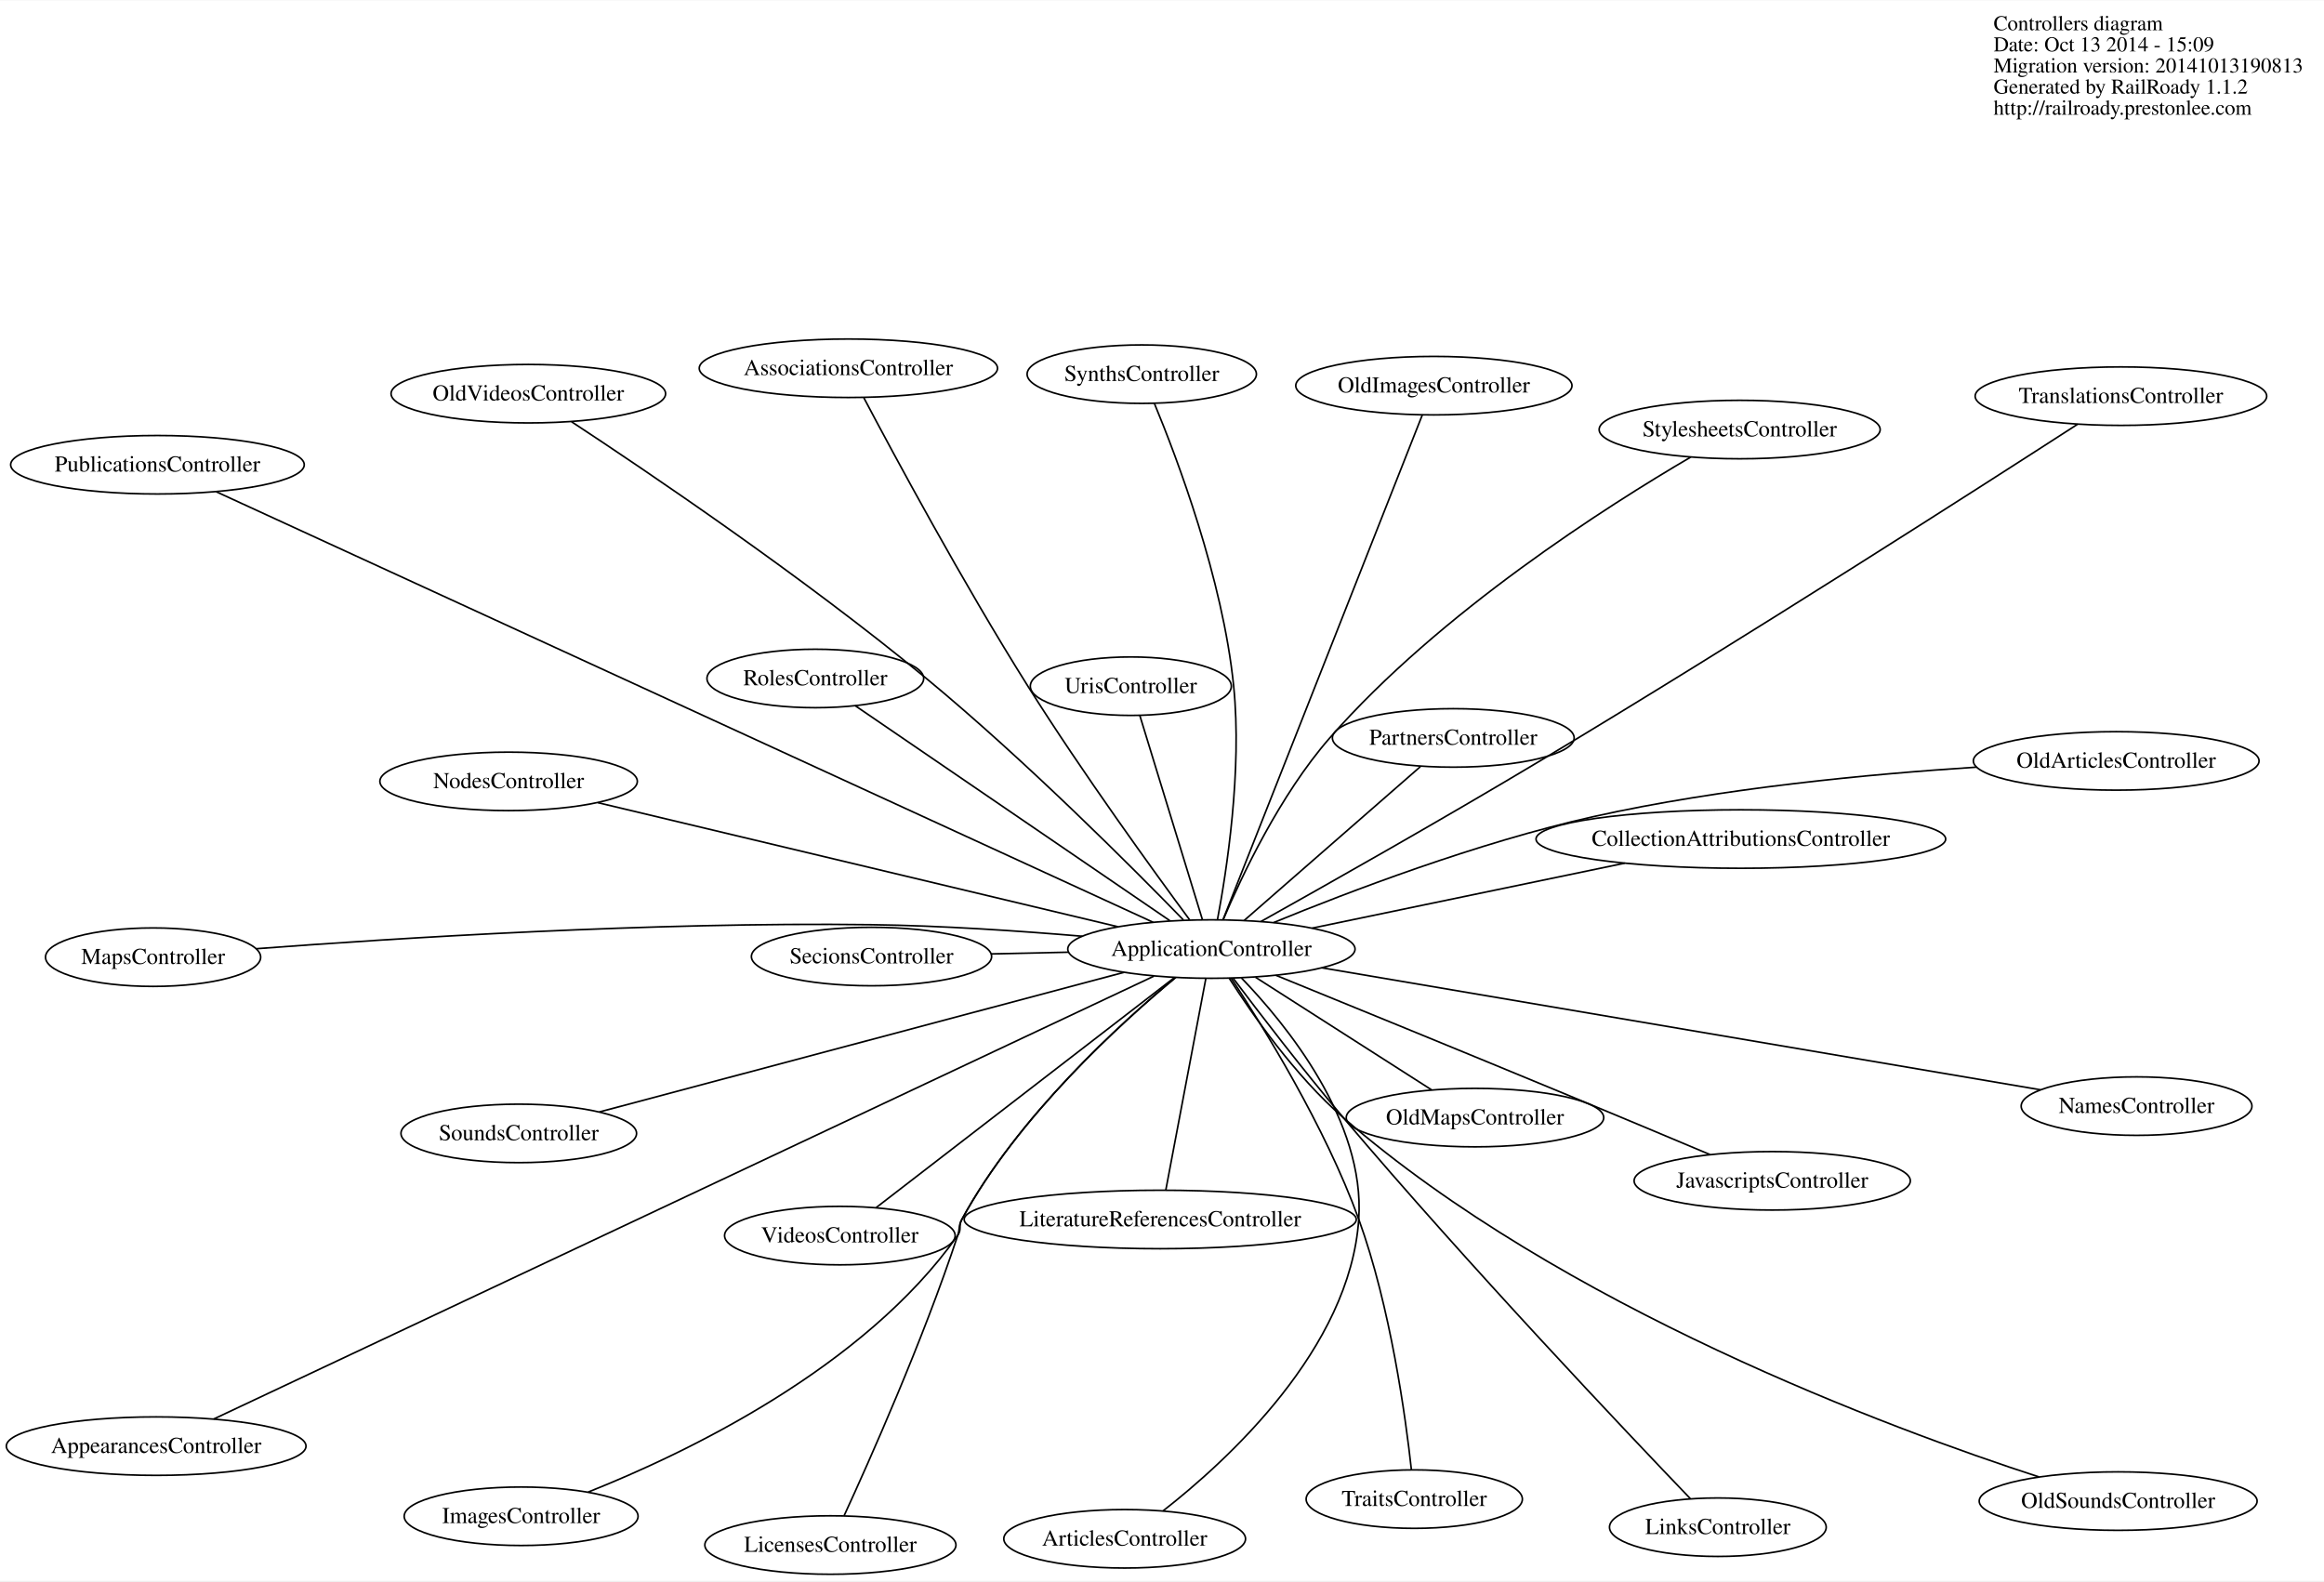
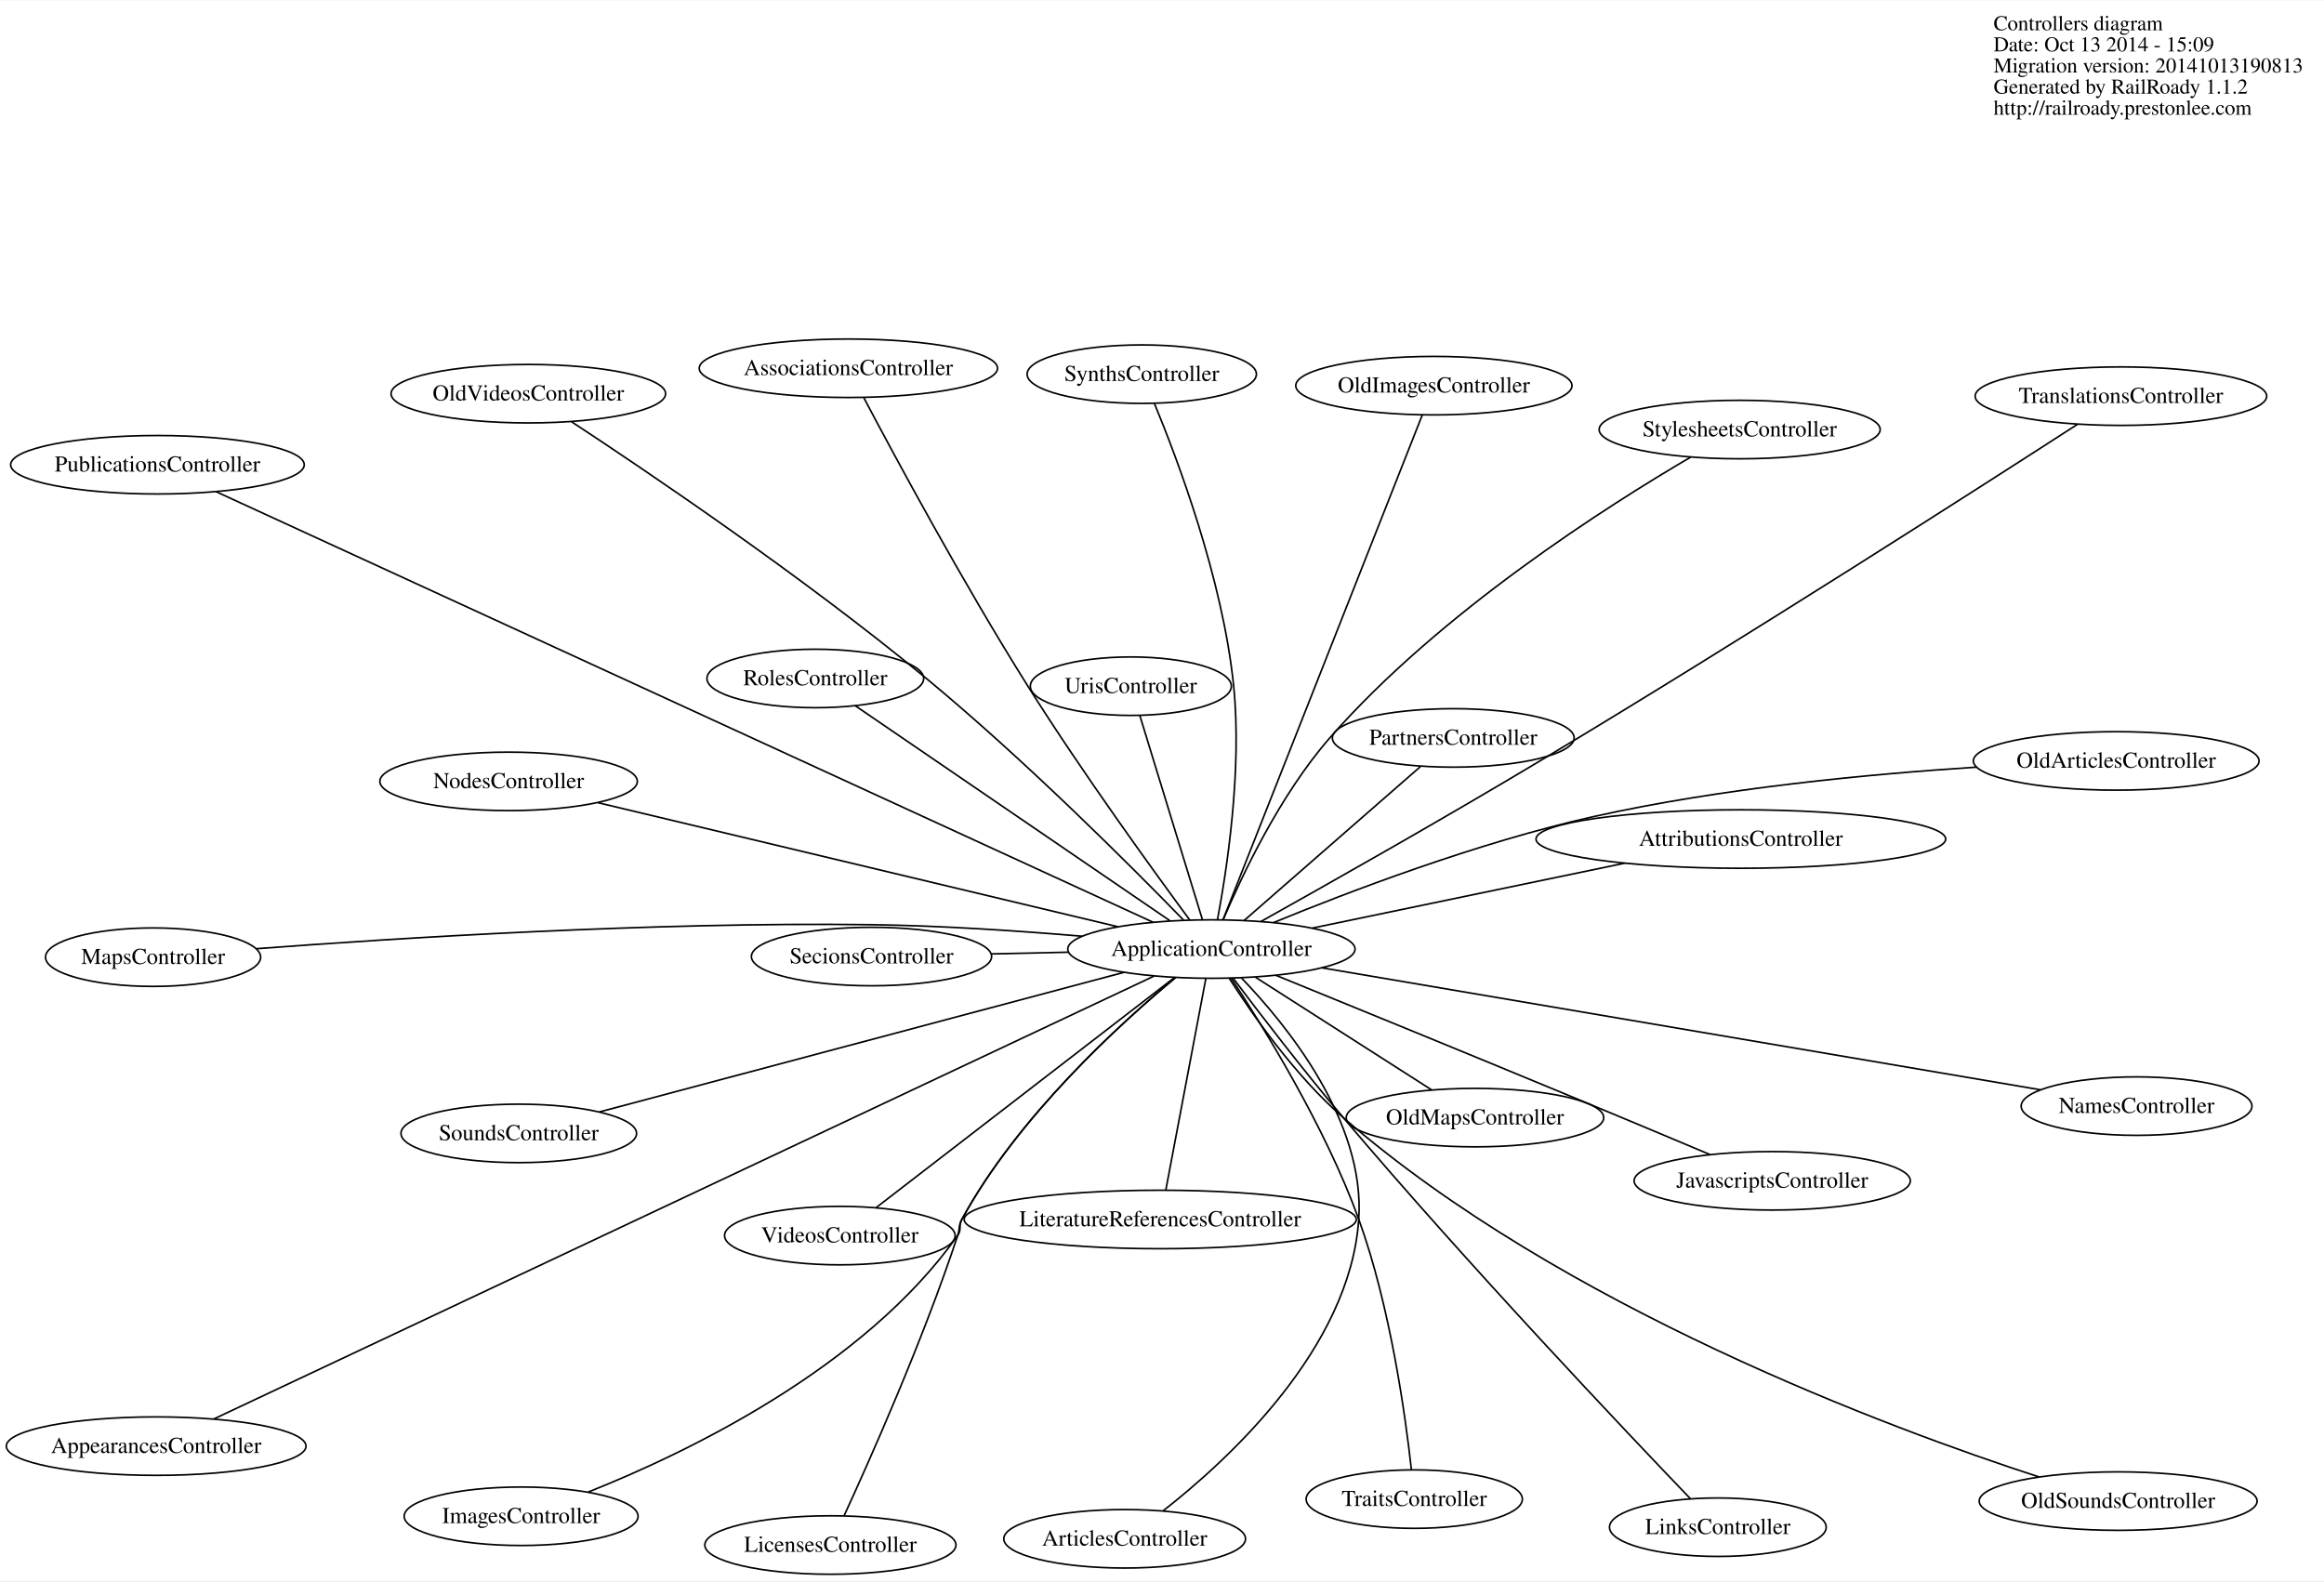
<svg xmlns="http://www.w3.org/2000/svg" width="1430pt" height="973pt" viewBox="0.00 0.00 1430.45 972.86">
  <g id="graph0" class="graph" transform="scale(1 1) rotate(0) translate(732.76 563.5)">
    <polygon fill="white" stroke="none" points="-732.76,409.364 -732.76,-563.5 697.688,-563.5 697.688,409.364 -732.76,409.364" />
    <g id="node1" class="node">
      <text text-anchor="start" x="494.312" y="-545.1" font-family="Times,serif" font-size="13.00">Controllers diagram</text>
      <text text-anchor="start" x="494.312" y="-532.1" font-family="Times,serif" font-size="13.00">Date: Oct 13 2014 - 15:09</text>
      <text text-anchor="start" x="494.312" y="-519.1" font-family="Times,serif" font-size="13.00">Migration version: 20141013190813</text>
      <text text-anchor="start" x="494.312" y="-506.1" font-family="Times,serif" font-size="13.00">Generated by RailRoady 1.1.2</text>
      <text text-anchor="start" x="494.312" y="-493.1" font-family="Times,serif" font-size="13.00">http://railroady.prestonlee.com</text>
    </g>
    <g id="node2" class="node">
      <ellipse fill="none" stroke="black" cx="-636.639" cy="326.489" rx="92.241" ry="18" />
      <text text-anchor="middle" x="-636.639" y="330.689" font-family="Times,serif" font-size="14.00">AppearancesController</text>
    </g>
    <g id="node3" class="node">
      <ellipse fill="none" stroke="black" cx="12.882" cy="20.5" rx="88.417" ry="18" />
      <text text-anchor="middle" x="12.882" y="24.7" font-family="Times,serif" font-size="14.00">ApplicationController</text>
    </g>
    <g id="edge1" class="edge">
      <path fill="none" stroke="black" d="M-22.5,37.169C-135.671,90.484 -488.008,256.469 -601.225,309.805" />
    </g>
    <g id="node4" class="node">
      <ellipse fill="none" stroke="black" cx="-40.514" cy="383.533" rx="74.402" ry="18" />
      <text text-anchor="middle" x="-40.514" y="387.733" font-family="Times,serif" font-size="14.00">ArticlesController</text>
    </g>
    <g id="edge2" class="edge">
      <path fill="none" stroke="black" d="M31.321,38.239C58.98,66.933 107.585,126.435 103.565,186.814 98.264,266.436 22.653,335.459 -16.852,366.322" />
    </g>
    <g id="node5" class="node">
      <ellipse fill="none" stroke="black" cx="-210.571" cy="-337.034" rx="91.808" ry="18" />
      <text text-anchor="middle" x="-210.571" y="-332.834" font-family="Times,serif" font-size="14.00">AssociationsController</text>
    </g>
    <g id="edge3" class="edge">
      <path fill="none" stroke="black" d="M-0.565,2.455C-22.337,-27.022 -66.266,-87.597 -100.003,-141.204 -140.139,-204.978 -182.602,-283.897 -201.07,-318.878" />
    </g>
    <g id="node6" class="node">
      <ellipse fill="none" stroke="black" cx="338.753" cy="-47.229" rx="126.087" ry="18" />
-       <text text-anchor="middle" x="338.753" y="-43.029" font-family="Times,serif" font-size="14.00">CollectionAttributionsController</text>
+       <text text-anchor="middle" x="338.753" y="-43.029" font-family="Times,serif" font-size="14.00">AttributionsController</text>
    </g>
    <g id="edge4" class="edge">
      <path fill="none" stroke="black" d="M74.943,7.602C129.789,-3.798 209.774,-20.422 267.279,-32.373" />
    </g>
    <g id="node7" class="node">
      <ellipse fill="none" stroke="black" cx="-419.702" cy="-82.725" rx="79.239" ry="18" />
      <text text-anchor="middle" x="-419.702" y="-78.525" font-family="Times,serif" font-size="14.00">NodesController</text>
    </g>
    <g id="edge5" class="edge">
      <path fill="none" stroke="black" d="M-44.562,6.793C-128.219,-13.17 -282.534,-49.993 -364.757,-69.614" />
    </g>
    <g id="node8" class="node">
      <ellipse fill="none" stroke="black" cx="-412.002" cy="369.657" rx="71.988" ry="18" />
      <text text-anchor="middle" x="-412.002" y="373.857" font-family="Times,serif" font-size="14.00">ImagesController</text>
    </g>
    <g id="edge6" class="edge">
      <path fill="none" stroke="black" d="M-9.116,37.97C-42.713,65.859 -106.513,123.789 -140.815,187.112 -142.91,190.979 -140.708,193.111 -143.242,196.704 -200.963,278.551 -310.898,330.962 -370.723,354.757" />
    </g>
    <g id="node9" class="node">
      <ellipse fill="none" stroke="black" cx="358.067" cy="163.169" rx="85.019" ry="18" />
      <text text-anchor="middle" x="358.067" y="167.369" font-family="Times,serif" font-size="14.00">JavascriptsController</text>
    </g>
    <g id="edge7" class="edge">
      <path fill="none" stroke="black" d="M52.515,36.63C96.443,54.535 169.371,84.338 232.048,110.323 261.524,122.543 294.813,136.51 319.772,147.015" />
    </g>
    <g id="node10" class="node">
      <ellipse fill="none" stroke="black" cx="-221.641" cy="387.364" rx="77.292" ry="18" />
      <text text-anchor="middle" x="-221.641" y="391.564" font-family="Times,serif" font-size="14.00">LicensesController</text>
    </g>
    <g id="edge8" class="edge">
      <path fill="none" stroke="black" d="M-9.116,37.97C-42.713,65.859 -106.513,123.789 -140.815,187.112 -142.91,190.979 -141.863,192.529 -143.242,196.704 -164.678,261.615 -197.769,335.799 -213.191,369.285" />
    </g>
    <g id="node11" class="node">
      <ellipse fill="none" stroke="black" cx="324.6" cy="376.397" rx="66.701" ry="18" />
      <text text-anchor="middle" x="324.6" y="380.597" font-family="Times,serif" font-size="14.00">LinksController</text>
    </g>
    <g id="edge9" class="edge">
      <path fill="none" stroke="black" d="M26.278,38.474C42.061,59.449 69.29,95.006 94.136,124.367 170.927,215.114 268.801,318.311 307.629,358.792" />
    </g>
    <g id="node12" class="node">
      <ellipse fill="none" stroke="black" cx="-18.625" cy="186.963" rx="120.688" ry="18" />
      <text text-anchor="middle" x="-18.625" y="191.163" font-family="Times,serif" font-size="14.00">LiteratureReferencesController</text>
    </g>
    <g id="edge10" class="edge">
      <path fill="none" stroke="black" d="M9.45,38.632C3.39,70.652 -9.14,136.849 -15.197,168.854" />
    </g>
    <g id="node13" class="node">
      <ellipse fill="none" stroke="black" cx="-638.537" cy="25.494" rx="66.217" ry="18" />
      <text text-anchor="middle" x="-638.537" y="29.694" font-family="Times,serif" font-size="14.00">MapsController</text>
    </g>
    <g id="edge11" class="edge">
      <path fill="none" stroke="black" d="M-66.527,12.619C-105.596,9.301 -153.418,6.071 -196.398,5.504 -331.238,3.728 -488.994,13.782 -574.875,20.28" />
    </g>
    <g id="node14" class="node">
      <ellipse fill="none" stroke="black" cx="582.317" cy="117.179" rx="71.027" ry="18" />
      <text text-anchor="middle" x="582.317" y="121.379" font-family="Times,serif" font-size="14.00">NamesController</text>
    </g>
    <g id="edge12" class="edge">
      <path fill="none" stroke="black" d="M80.722,32.018C193.229,51.12 416.559,89.037 523.097,107.125" />
    </g>
    <g id="node15" class="node">
      <ellipse fill="none" stroke="black" cx="569.786" cy="-95.322" rx="87.933" ry="18" />
      <text text-anchor="middle" x="569.786" y="-91.122" font-family="Times,serif" font-size="14.00">OldArticlesController</text>
    </g>
    <g id="edge13" class="edge">
      <path fill="none" stroke="black" d="M51.199,4.177C97.098,-14.659 176.735,-45.078 247.983,-61.009 326.803,-78.633 418.572,-87.283 483.895,-91.481" />
    </g>
    <g id="node16" class="node">
      <ellipse fill="none" stroke="black" cx="149.804" cy="-326.32" rx="85.019" ry="18" />
      <text text-anchor="middle" x="149.804" y="-322.12" font-family="Times,serif" font-size="14.00">OldImagesController</text>
    </g>
    <g id="edge14" class="edge">
      <path fill="none" stroke="black" d="M20.051,2.342C43.712,-57.59 119.149,-248.673 142.706,-308.342" />
    </g>
    <g id="node17" class="node">
      <ellipse fill="none" stroke="black" cx="175.108" cy="124.259" rx="79.247" ry="18" />
      <text text-anchor="middle" x="175.108" y="128.459" font-family="Times,serif" font-size="14.00">OldMapsController</text>
    </g>
    <g id="edge15" class="edge">
      <path fill="none" stroke="black" d="M40.035,37.867C70.162,57.136 118.463,88.029 148.406,107.18" />
    </g>
    <g id="node18" class="node">
      <ellipse fill="none" stroke="black" cx="570.991" cy="360.324" rx="85.538" ry="18" />
      <text text-anchor="middle" x="570.991" y="364.524" font-family="Times,serif" font-size="14.00">OldSoundsController</text>
    </g>
    <g id="edge16" class="edge">
      <path fill="none" stroke="black" d="M23.778,38.376C37.935,60.546 64.389,98.564 94.136,124.367 228.453,240.878 430.399,315.585 522.32,345.478" />
    </g>
    <g id="node19" class="node">
      <ellipse fill="none" stroke="black" cx="-407.566" cy="-321.371" rx="84.498" ry="18" />
      <text text-anchor="middle" x="-407.566" y="-317.171" font-family="Times,serif" font-size="14.00">OldVideosController</text>
    </g>
    <g id="edge17" class="edge">
      <path fill="none" stroke="black" d="M-4.318,2.618C-34.94,-28.858 -101.458,-95.608 -162.72,-146.191 -238.493,-208.754 -335.021,-273.903 -380.956,-304.1" />
    </g>
    <g id="node20" class="node">
      <ellipse fill="none" stroke="black" cx="-635.846" cy="-277.634" rx="90.364" ry="18" />
      <text text-anchor="middle" x="-635.846" y="-273.434" font-family="Times,serif" font-size="14.00">PublicationsController</text>
    </g>
    <g id="edge18" class="edge">
      <path fill="none" stroke="black" d="M-22.92,4.047C-136.208,-48.017 -486.067,-208.8 -599.755,-261.048" />
    </g>
    <g id="node21" class="node">
      <ellipse fill="none" stroke="black" cx="-230.92" cy="-146.074" rx="66.701" ry="18" />
      <text text-anchor="middle" x="-230.92" y="-141.874" font-family="Times,serif" font-size="14.00">RolesController</text>
    </g>
    <g id="edge19" class="edge">
      <path fill="none" stroke="black" d="M-12.748,2.989C-59.939,-29.254 -159.978,-97.604 -206.358,-129.293" />
    </g>
    <g id="node22" class="node">
      <ellipse fill="none" stroke="black" cx="-196.336" cy="25.104" rx="73.934" ry="18" />
      <text text-anchor="middle" x="-196.336" y="29.304" font-family="Times,serif" font-size="14.00">SecionsController</text>
    </g>
    <g id="edge20" class="edge">
      <path fill="none" stroke="black" d="M-74.936,22.433C-90.815,22.782 -107.224,23.143 -122.648,23.483" />
    </g>
    <g id="node23" class="node">
      <ellipse fill="none" stroke="black" cx="-413.451" cy="133.976" rx="72.507" ry="18" />
      <text text-anchor="middle" x="-413.451" y="138.176" font-family="Times,serif" font-size="14.00">SoundsController</text>
    </g>
    <g id="edge21" class="edge">
      <path fill="none" stroke="black" d="M-41.113,34.872C-124.465,57.057 -283.251,99.321 -363.855,120.775" />
    </g>
    <g id="node24" class="node">
      <ellipse fill="none" stroke="black" cx="161.748" cy="-109.474" rx="74.41" ry="18" />
      <text text-anchor="middle" x="161.748" y="-105.274" font-family="Times,serif" font-size="14.00">PartnersController</text>
    </g>
    <g id="edge22" class="edge">
      <path fill="none" stroke="black" d="M32.959,2.971C61.371,-21.835 113.016,-66.927 141.514,-91.808" />
    </g>
    <g id="node25" class="node">
      <ellipse fill="none" stroke="black" cx="338.017" cy="-299.3" rx="86.496" ry="18" />
      <text text-anchor="middle" x="338.017" y="-295.1" font-family="Times,serif" font-size="14.00">StylesheetsController</text>
    </g>
    <g id="edge23" class="edge">
      <path fill="none" stroke="black" d="M20.226,2.213C31.511,-24.383 55.065,-74.378 85.693,-109.422 153.339,-186.822 257.251,-252.702 308.017,-282.416" />
    </g>
    <g id="node26" class="node">
      <ellipse fill="none" stroke="black" cx="-29.993" cy="-333.398" rx="70.577" ry="18" />
      <text text-anchor="middle" x="-29.993" y="-329.198" font-family="Times,serif" font-size="14.00">SynthsController</text>
    </g>
    <g id="edge24" class="edge">
      <path fill="none" stroke="black" d="M16.581,2.51C22.24,-27.398 31.865,-89.224 26.568,-141.433 19.87,-207.455 -8.319,-281.818 -22.201,-315.324" />
    </g>
    <g id="node27" class="node">
      <ellipse fill="none" stroke="black" cx="137.734" cy="359.107" rx="66.556" ry="18" />
      <text text-anchor="middle" x="137.734" y="363.307" font-family="Times,serif" font-size="14.00">TraitsController</text>
    </g>
    <g id="edge25" class="edge">
      <path fill="none" stroke="black" d="M25.158,38.582C44.715,68.229 82.847,129.609 103.565,186.814 123.192,241.004 132.463,309.089 135.971,341.016" />
    </g>
    <g id="node28" class="node">
      <ellipse fill="none" stroke="black" cx="572.693" cy="-319.854" rx="89.733" ry="18" />
      <text text-anchor="middle" x="572.693" y="-315.654" font-family="Times,serif" font-size="14.00">TranslationsController</text>
    </g>
    <g id="edge26" class="edge">
      <path fill="none" stroke="black" d="M43.335,3.556C83.198,-18.738 155.122,-59.352 215.67,-95.652 340.592,-170.544 487.035,-264.479 546.055,-302.597" />
    </g>
    <g id="node29" class="node">
      <ellipse fill="none" stroke="black" cx="-36.718" cy="-141.318" rx="61.874" ry="18" />
      <text text-anchor="middle" x="-36.718" y="-137.118" font-family="Times,serif" font-size="14.00">UrisController</text>
    </g>
    <g id="edge27" class="edge">
      <path fill="none" stroke="black" d="M7.289,2.252C-2.288,-28.992 -21.71,-92.356 -31.22,-123.384" />
    </g>
    <g id="node30" class="node">
      <ellipse fill="none" stroke="black" cx="-215.822" cy="196.89" rx="70.967" ry="18" />
      <text text-anchor="middle" x="-215.822" y="201.09" font-family="Times,serif" font-size="14.00">VideosController</text>
    </g>
    <g id="edge28" class="edge">
      <path fill="none" stroke="black" d="M-9.883,38.058C-53.834,71.955 -149.877,146.029 -193.487,179.663" />
    </g>
  </g>
</svg>
